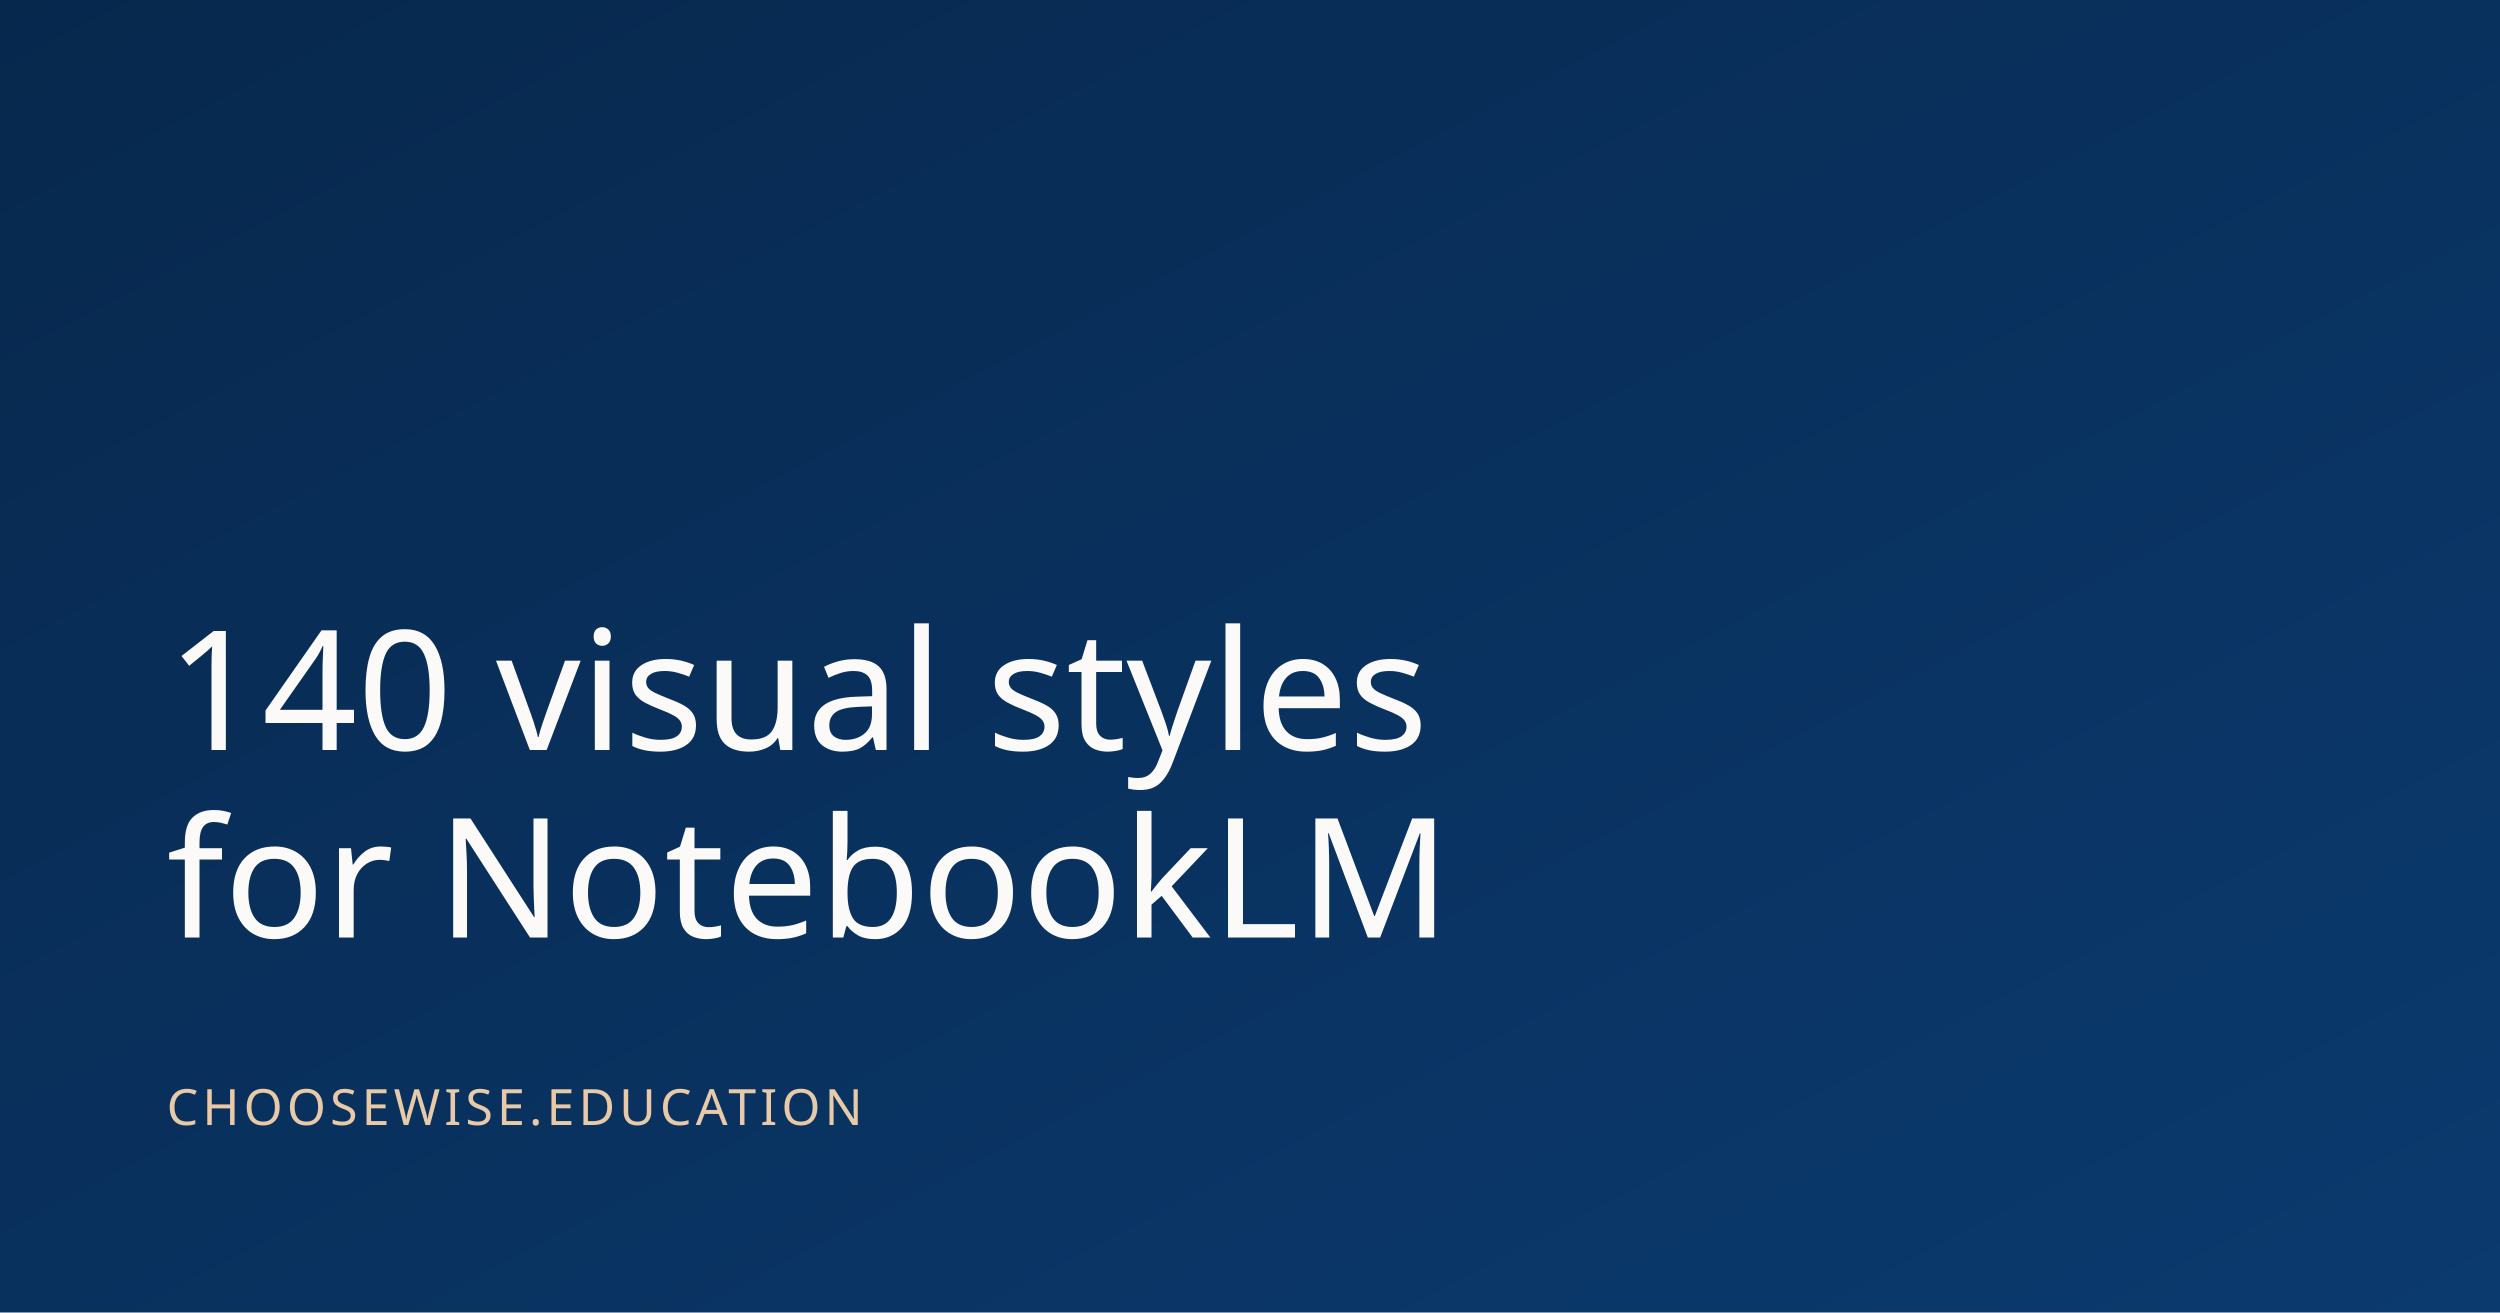
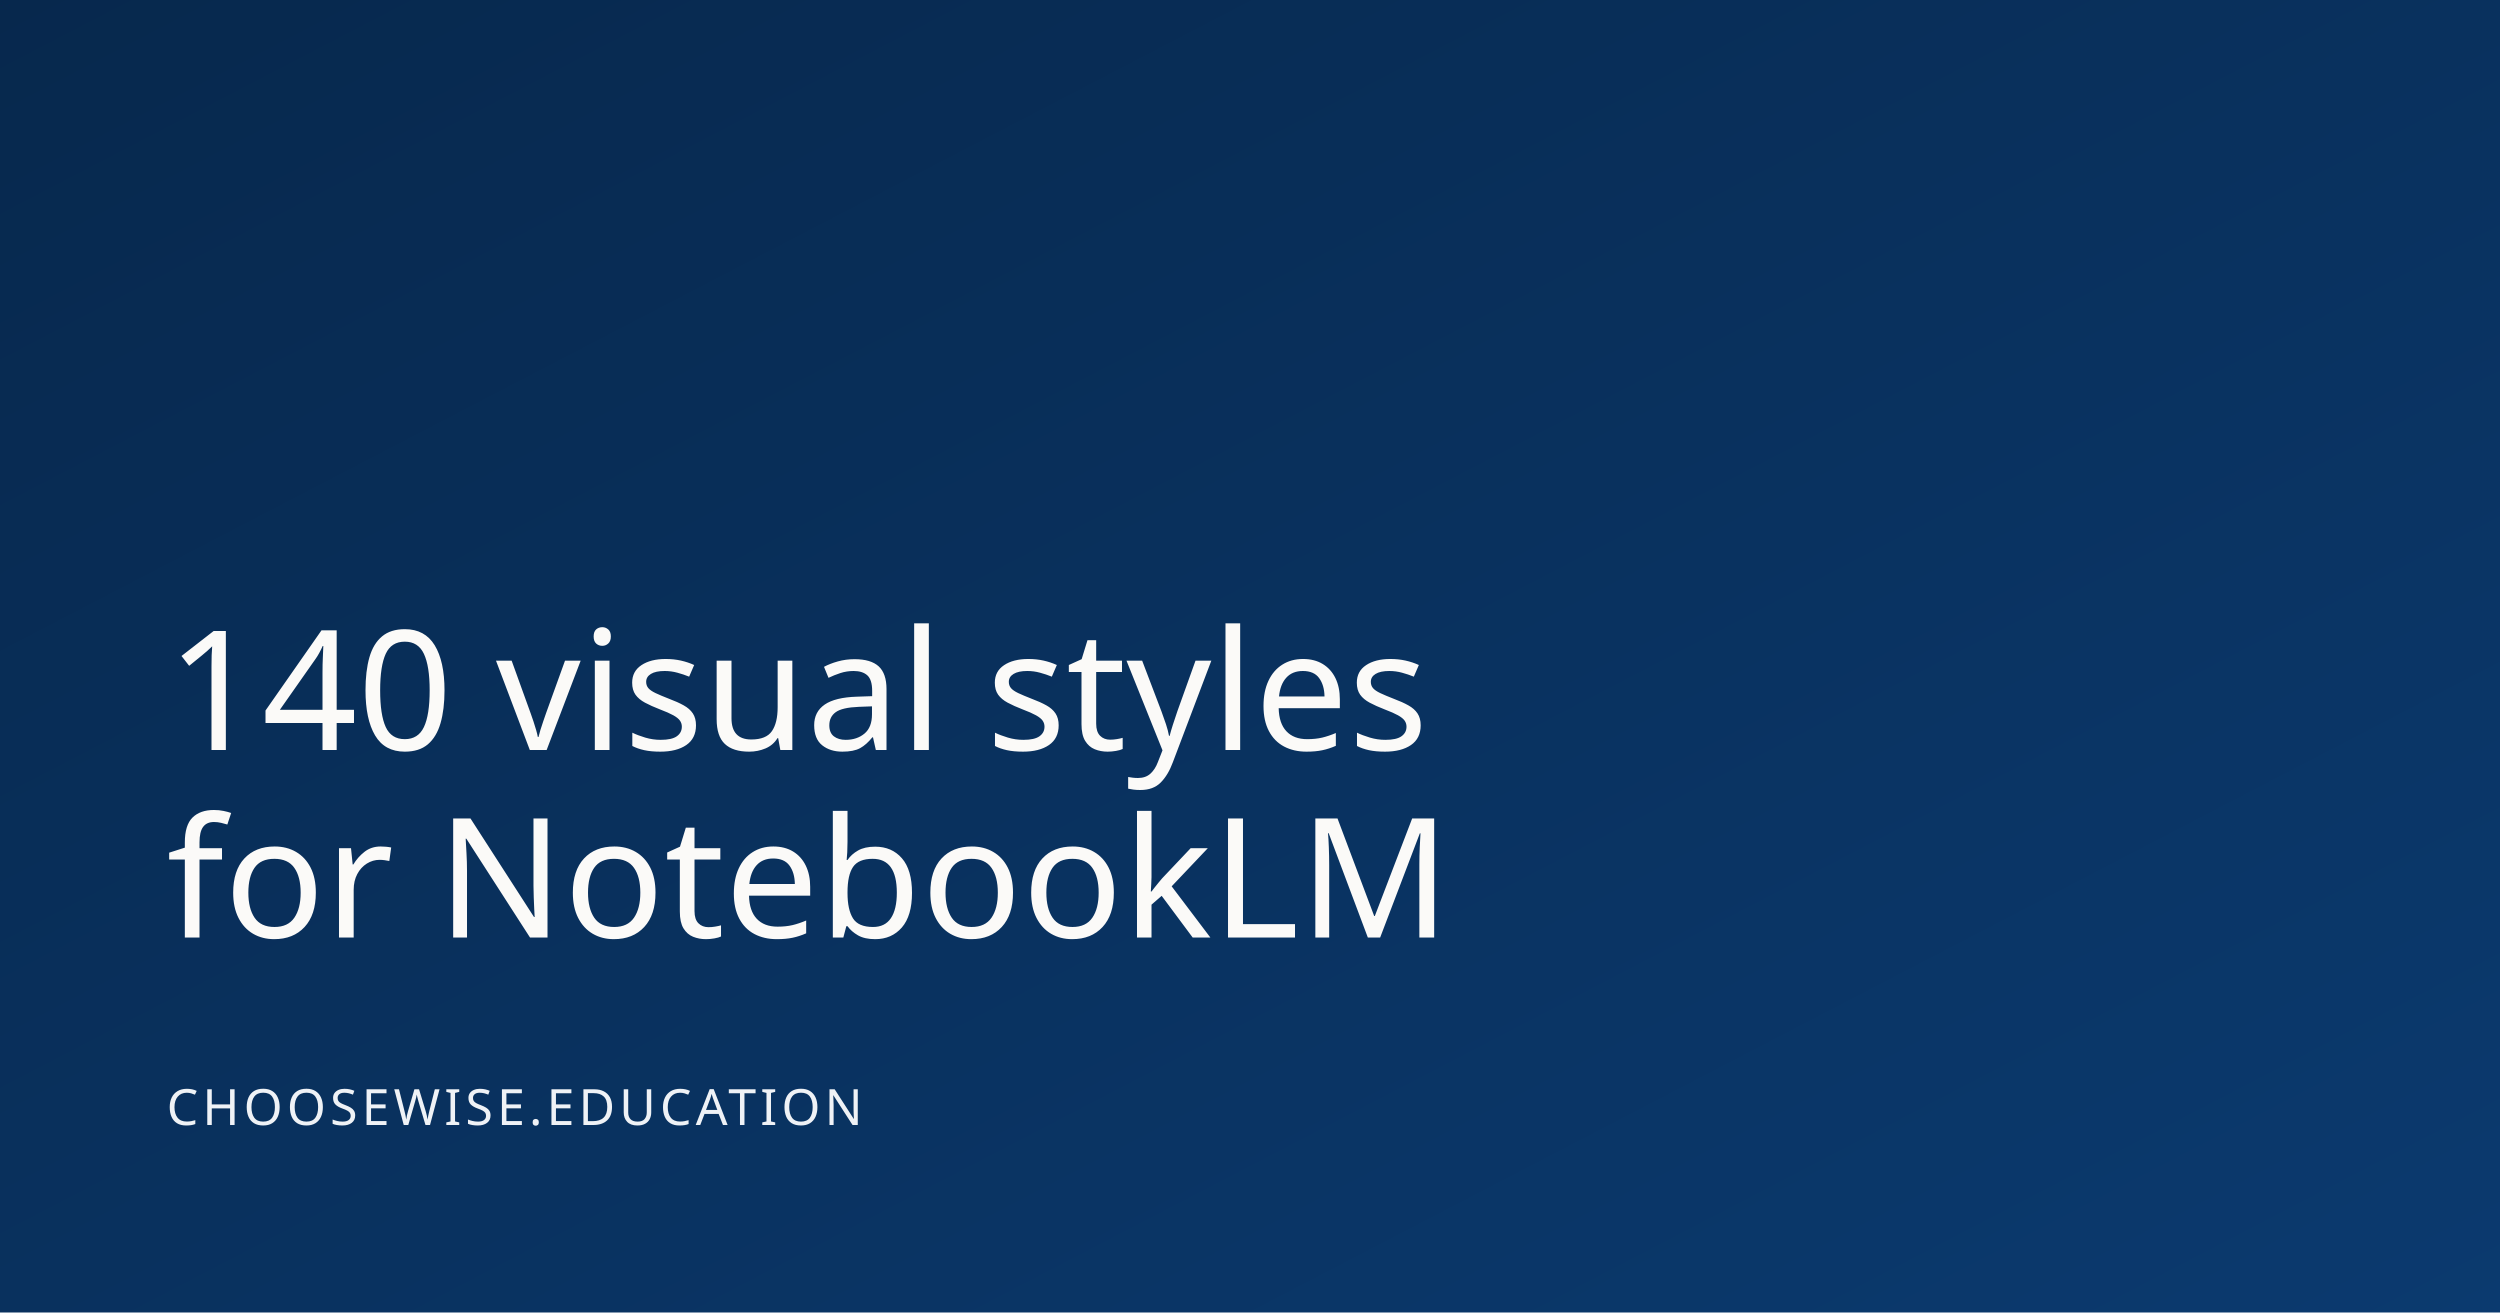
<svg xmlns="http://www.w3.org/2000/svg" viewBox="0 0 1200 630" width="1200" height="630">
  <defs>
    <style>
      @font-face {
        font-family: 'Hanken Grotesk';
        src: url('../../../fonts/hanken-grotesk/HankenGrotesk-VariableFont.woff2') format('woff2');
        font-weight: 300 600;
        font-style: normal;
      }
    </style>
    <linearGradient id="bg" x1="0" y1="0" x2="1" y2="1">
      <stop offset="0%" stop-color="#07284D" />
      <stop offset="100%" stop-color="#0B3A6F" />
    </linearGradient>
  </defs>
  <rect width="1200" height="630" fill="url(#bg)" />
  <text x="80" y="360" font-family="Hanken Grotesk, sans-serif" font-size="80" font-weight="300" fill="#FBFAF8">140 visual styles</text>
  <text x="80" y="450" font-family="Hanken Grotesk, sans-serif" font-size="80" font-weight="300" fill="#FBFAF8">for NotebookLM</text>
-   <text x="80" y="540" font-family="Hanken Grotesk, sans-serif" font-size="24" font-weight="500" fill="#E8C9A8" letter-spacing="2">CHOOSEWISE.EDUCATION</text>
+   <text x="80" y="540" font-family="Hanken Grotesk, sans-serif" font-size="24" font-weight="500" fill="#EFF2F6" letter-spacing="2">CHOOSEWISE.EDUCATION</text>
</svg>
